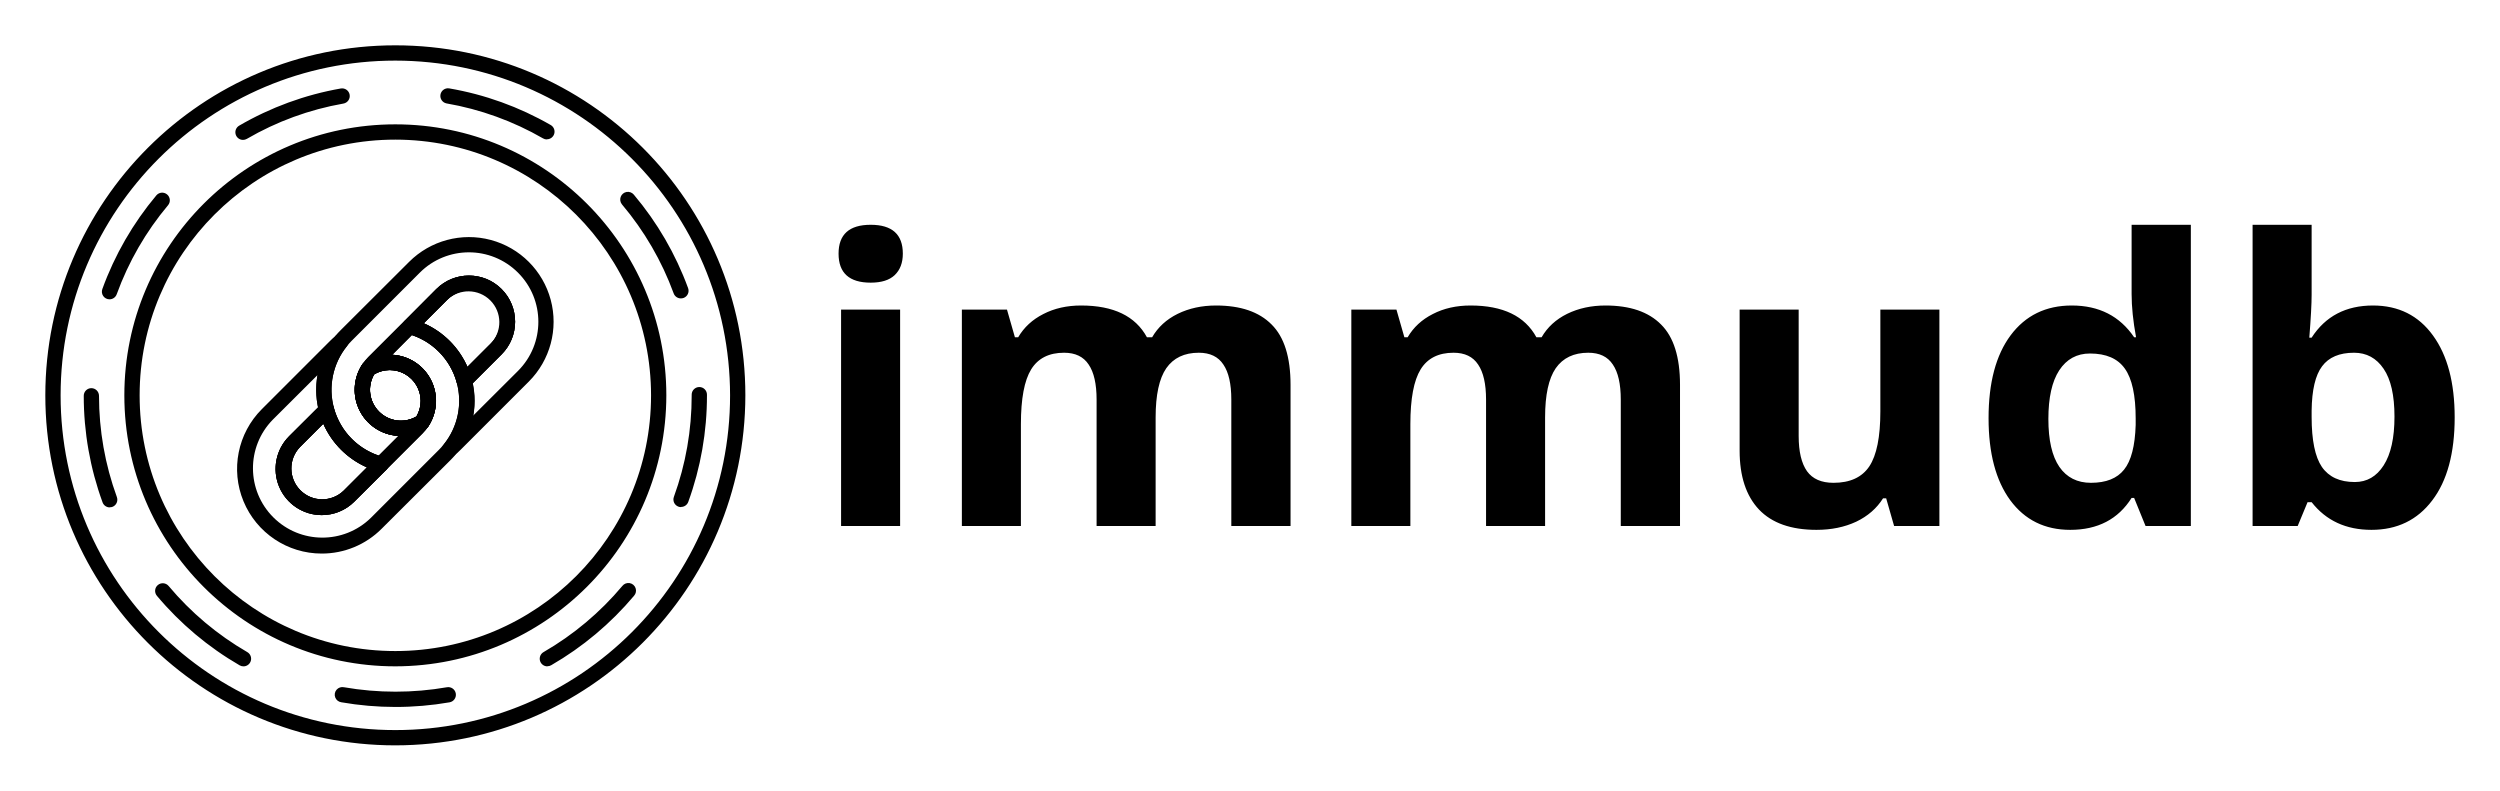
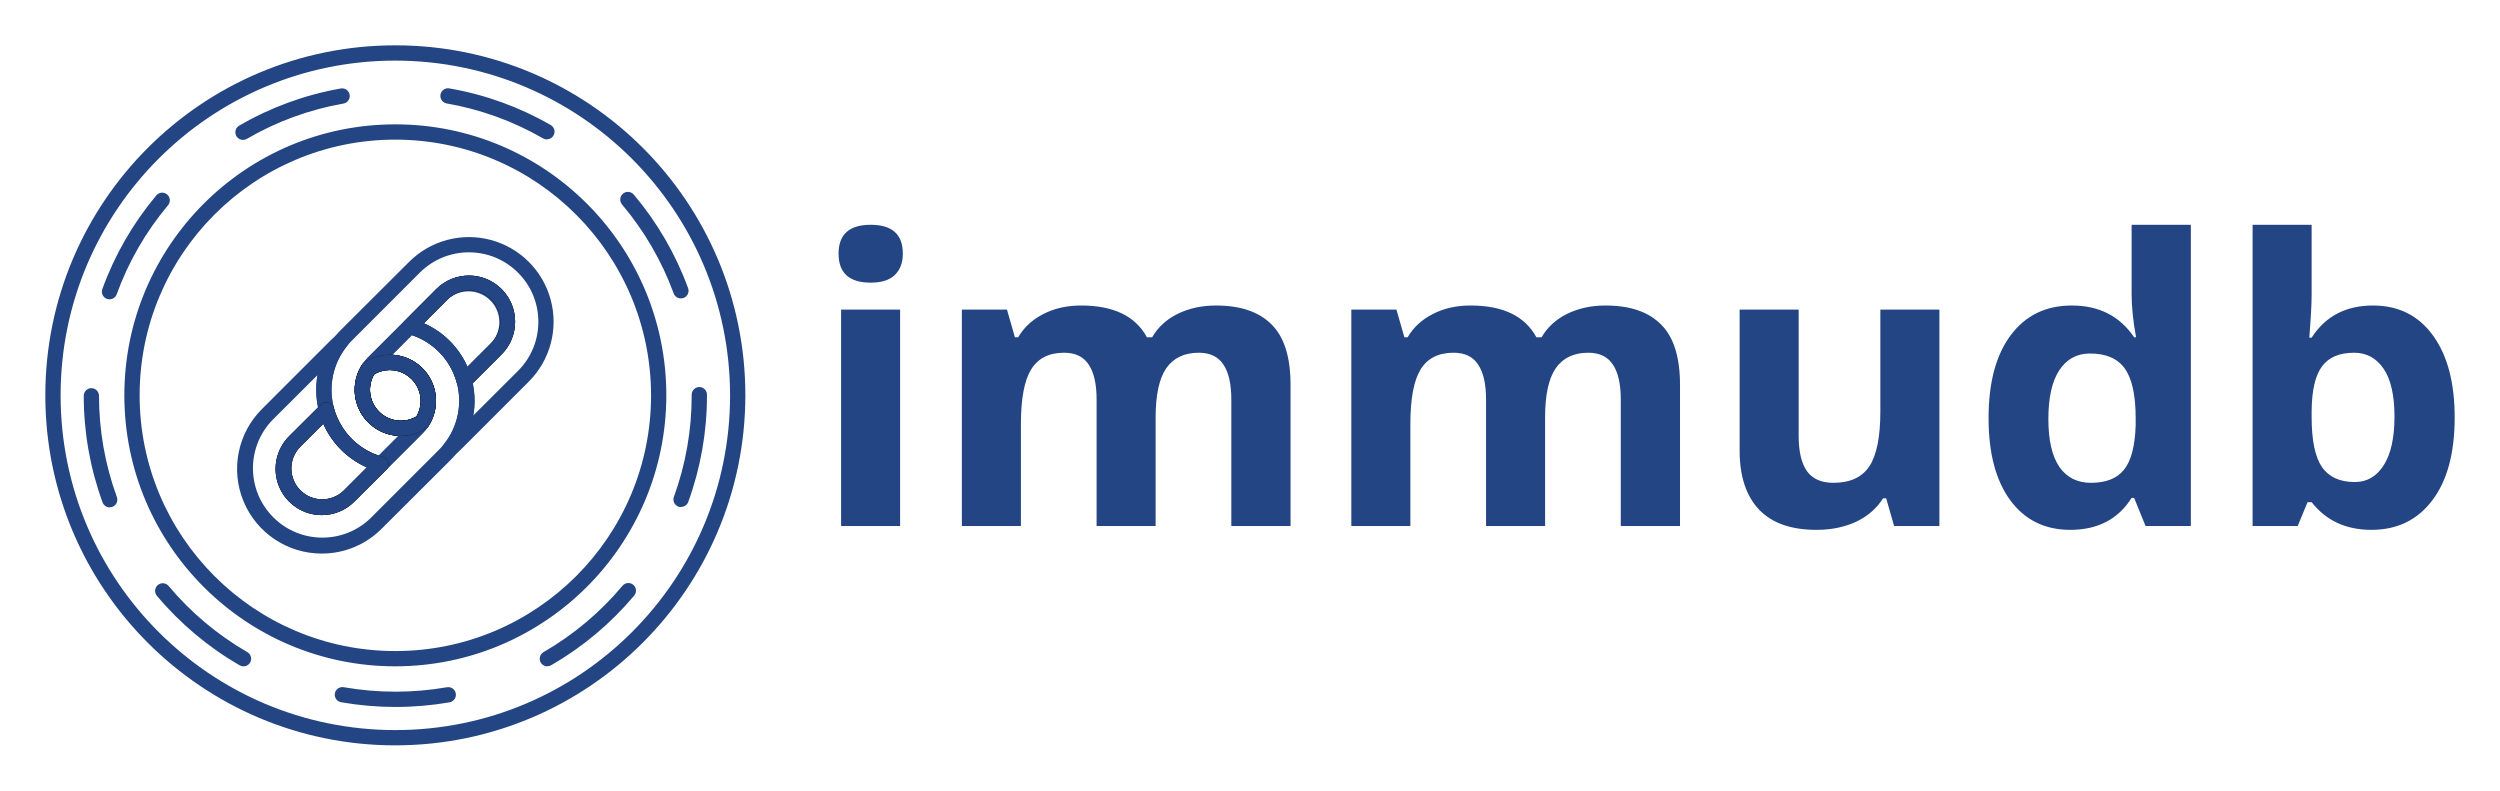
- <svg xmlns="http://www.w3.org/2000/svg" xmlns:xlink="http://www.w3.org/1999/xlink" width="2757.942" height="872.261">
-   <path d="M925.084 279.795q0-31.818 35.448-31.818 35.448 0 35.448 31.818 0 15.161-8.969 23.703-8.755 8.328-26.479 8.328-35.448 0-35.448-32.031zm67.906 300.453h-65.13V341.509h65.13zm281.875 0h-65.13V440.806q0-25.839-8.755-38.651-8.542-13.026-27.12-13.026-24.984 0-36.302 18.365-11.318 18.365-11.318 60.432v112.323h-65.13v-238.74h49.755l8.755 30.536h3.63q9.609-16.443 27.76-25.625 18.151-9.396 41.641-9.396 53.599 0 72.604 35.021h5.766q9.609-16.656 28.188-25.839 18.792-9.182 42.281-9.182 40.573 0 61.286 20.927 20.927 20.714 20.927 66.625v155.672h-65.344V440.806q0-25.839-8.755-38.651-8.542-13.026-27.12-13.026-23.917 0-35.875 17.083-11.745 17.083-11.745 54.24zm429.646 0h-65.13V440.806q0-25.839-8.755-38.651-8.542-13.026-27.12-13.026-24.984 0-36.302 18.365-11.318 18.365-11.318 60.432v112.323h-65.13v-238.74h49.755l8.755 30.536h3.63q9.609-16.443 27.76-25.625 18.151-9.396 41.64-9.396 53.599 0 72.604 35.021h5.766q9.609-16.656 28.188-25.839 18.792-9.182 42.281-9.182 40.573 0 61.286 20.927 20.927 20.714 20.927 66.625v155.672h-65.344V440.806q0-25.839-8.755-38.651-8.542-13.026-27.12-13.026-23.917 0-35.875 17.083-11.745 17.083-11.745 54.24zm385.015 0l-8.755-30.536h-3.417q-10.463 16.656-29.682 25.839-19.219 8.969-43.776 8.969-42.068 0-63.422-22.422-21.354-22.635-21.354-64.917V341.509h65.13v139.443q0 25.839 9.182 38.865 9.182 12.812 29.255 12.812 27.333 0 39.505-18.151 12.172-18.365 12.172-60.646V341.509h65.13v238.739zm194.323 4.271q-42.068 0-66.198-32.672-23.917-32.672-23.917-90.542 0-58.724 24.344-91.396 24.557-32.885 67.479-32.885 45.057 0 68.76 35.021h2.135q-4.912-26.693-4.912-47.62v-76.448h65.344v332.271h-49.969l-12.599-30.964h-2.776q-22.208 35.234-67.693 35.234zm22.849-51.891q24.984 0 36.516-14.521 11.745-14.521 12.813-49.328v-7.047q0-38.437-11.958-55.094-11.745-16.656-38.437-16.656-21.781 0-33.953 18.578-11.958 18.365-11.958 53.599 0 35.234 12.172 52.958 12.172 17.51 34.807 17.51zm311.13-195.603q42.281 0 66.198 33.099 23.917 32.885 23.917 90.328 0 59.151-24.771 91.609-24.557 32.458-67.052 32.458-42.068 0-65.984-30.536h-4.484l-10.891 26.266h-49.755V247.978h65.13v77.302q0 14.734-2.562 47.193h2.563q22.849-35.448 67.693-35.448zm-20.927 52.104q-24.13 0-35.234 14.948-11.104 14.734-11.531 48.901v7.047q0 38.437 11.318 55.094 11.531 16.656 36.302 16.656 20.073 0 31.818-18.365 11.958-18.578 11.958-53.812 0-35.234-11.958-52.745-11.958-17.724-32.672-17.724zM436.131 50.001C222.877 50.001 50 222.878 50 436.132s172.877 386.131 386.131 386.131c213.162-.223 385.908-172.969 386.131-386.131 0-213.254-172.877-386.131-386.131-386.131zm0 16.861c203.849.223 369.045 165.421 369.268 369.27 0 203.942-165.327 369.268-369.268 369.268S66.861 640.074 66.861 436.132s165.328-369.27 369.27-369.27zm-.001 713.043a347.3 347.3 0 0 1-59.521-5.16 8.43 8.43 0 1 1 2.9-16.592 331.71 331.71 0 0 0 113.546 0 8.44 8.44 0 0 1 9.763 6.863 8.44 8.44 0 0 1-6.863 9.763 347.35 347.35 0 0 1-59.825 5.126zM268.627 735.12c-1.478-.001-2.93-.385-4.215-1.113a344.58 344.58 0 0 1-91.322-76.72 8.44 8.44 0 0 1 1.029-11.887 8.44 8.44 0 0 1 11.887 1.029c24.475 29.197 53.863 53.894 86.837 72.977a8.43 8.43 0 0 1-4.215 15.715zm335.276 0a8.43 8.43 0 0 1-4.249-15.749 326.9 326.9 0 0 0 86.938-73.011 8.43 8.43 0 1 1 12.916 10.825 344.55 344.55 0 0 1-91.39 76.653c-1.279.749-2.734 1.145-4.215 1.147zM121.054 559.76a8.43 8.43 0 0 1-7.925-5.598 342.46 342.46 0 0 1-20.74-117.525 8.4 8.4 0 0 1 2.447-5.959c1.575-1.582 3.717-2.471 5.95-2.471 4.649.017 8.412 3.782 8.431 8.431a325.7 325.7 0 0 0 19.728 111.759c1.584 4.367-.663 9.193-5.025 10.791a8.15 8.15 0 0 1-2.866.405zm630.287-.337c-.99.017-1.974-.156-2.9-.506-2.106-.753-3.824-2.318-4.768-4.346s-1.037-4.349-.257-6.446a326.14 326.14 0 0 0 19.627-111.995v-.742c0-4.656 3.775-8.431 8.431-8.431s8.431 3.775 8.431 8.431v.742c.05 40.103-6.936 79.904-20.639 117.593-1.226 3.319-4.387 5.524-7.925 5.531zM120.818 330.206a8.43 8.43 0 0 1-7.925-11.331 343.03 343.03 0 0 1 59.623-103.395 8.44 8.44 0 0 1 12.95 10.825c-24.522 29.203-43.722 62.488-56.722 98.337a8.43 8.43 0 0 1-7.925 5.564zm630.287-1.012a8.4 8.4 0 0 1-7.925-5.531c-13.106-35.785-32.397-68.99-56.992-98.101-1.946-2.319-2.506-5.5-1.471-8.345a8.47 8.47 0 0 1 6.492-5.446c2.982-.525 6.017.58 7.962 2.899a342.5 342.5 0 0 1 59.926 103.193c1.61 4.367-.624 9.213-4.991 10.825a8.89 8.89 0 0 1-3.001.506zM268.053 154.339a8.43 8.43 0 0 1-4.215-15.715 339.66 339.66 0 0 1 112.096-41.007 8.44 8.44 0 0 1 2.934 16.626 323.27 323.27 0 0 0-106.565 38.95c-1.29.75-2.756 1.146-4.249 1.147zm335.242-.506a8.23 8.23 0 0 1-4.182-1.147A324.62 324.62 0 0 0 492.38 114.04c-4.396-.981-7.244-5.244-6.469-9.68s4.901-7.48 9.369-6.912a340.2 340.2 0 0 1 112.231 40.468 8.43 8.43 0 0 1-4.215 15.749zM436.13 735.087c-165.109 0-298.956-133.847-298.956-298.956S271.021 137.174 436.13 137.174 735.086 271.021 735.086 436.13C734.9 601.162 601.162 734.9 436.13 735.086zm0-581.051c-155.797 0-282.095 126.298-282.095 282.095S280.333 718.225 436.13 718.225 718.224 591.927 718.224 436.13c-.167-155.727-126.367-281.927-282.095-282.095zm-15.917 366.402a9.46 9.46 0 0 1-2.158-.27 93.38 93.38 0 0 1-48.258-149.191v-.202a87.21 87.21 0 0 1 6.205-6.745l75.304-75.135c23.59-23.59 57.974-32.803 90.199-24.169a93.38 93.38 0 0 1 41.861 156.229l-75.102 75.102a80.53 80.53 0 0 1-7.082 6.407 8.43 8.43 0 0 1-11.769-11.938 76.65 76.65 0 0 0 14.568-68.121 8.43 8.43 0 0 1 2.158-8.127l35.274-35.274c12.797-13.381 12.561-34.533-.531-47.625s-34.244-13.328-47.625-.531l-75.102 75.102c-1.667 1.639-3.159 3.448-4.451 5.396-8.87 13.51-7.036 31.392 4.392 42.82s29.31 13.262 42.82 4.392a8.43 8.43 0 0 1 11.635 11.702 53.15 53.15 0 0 1-6.542 8.026l-39.827 39.793a8.47 8.47 0 0 1-5.969 2.361zm-37.5-138.602c-15.73 19.491-20.936 45.443-13.938 69.493a76.59 76.59 0 0 0 49.044 51.169l21.751-21.751a50.89 50.89 0 0 1-39.928-78.777 53.96 53.96 0 0 1 6.576-8.06l75.102-75c19.891-19.891 52.141-19.891 72.033 0s19.891 52.141 0 72.033l-31.936 31.902c1.35 6.375 2.028 12.874 2.023 19.391.01 5.451-.477 10.891-1.45 16.255l49.472-49.337c29.921-29.921 29.921-78.432 0-108.353s-78.432-29.921-108.353 0l-75.102 75.102a69.03 69.03 0 0 0-5.126 5.699z" />
-   <use xlink:href="#B" />
-   <use xlink:href="#C" />
-   <use xlink:href="#B" />
-   <use xlink:href="#C" />
-   <path d="M354.924 610.682a93.35 93.35 0 0 1-66.03-159.376l75.102-75.102a80.53 80.53 0 0 1 7.082-6.407 8.43 8.43 0 0 1 11.769 11.938 76.79 76.79 0 0 0-14.568 68.121 8.43 8.43 0 0 1-2.158 8.127l-35.274 35.274c-12.797 13.381-12.561 34.533.531 47.625s34.244 13.328 47.625.531l75.102-74.933c1.667-1.639 3.159-3.448 4.451-5.396 3.62-5.572 5.553-12.072 5.564-18.716a34.13 34.13 0 0 0-52.811-28.462 8.43 8.43 0 0 1-11.635-11.702 53.15 53.15 0 0 1 6.542-8.026l40.029-39.996a8.43 8.43 0 0 1 8.127-2.192 93.38 93.38 0 0 1 48.258 149.191v.202c-1.949 2.355-4.02 4.607-6.205 6.745l-75.473 75.236c-17.497 17.531-41.262 27.362-66.03 27.316zm-4.62-196.943l-49.506 49.371c-29.241 30.002-28.933 77.937.691 107.561s77.559 29.932 107.561.691l75.102-75.102c1.813-1.803 3.524-3.706 5.126-5.699l.27-.337c15.73-19.491 20.936-45.443 13.938-69.493s-25.312-43.158-49.044-51.169l-21.684 21.853a50.89 50.89 0 0 1 39.928 78.777 53.96 53.96 0 0 1-6.576 8.06l-75.169 75.102c-19.891 19.891-52.141 19.891-72.033 0s-19.891-52.141 0-72.033l31.936-31.902c-2.47-11.748-2.653-23.862-.54-35.679z" />
-   <use xlink:href="#D" />
-   <use xlink:href="#E" />
-   <use xlink:href="#D" />
-   <use xlink:href="#E" />
-   <defs>
+ <svg xmlns="http://www.w3.org/2000/svg" xmlns:xlink="http://www.w3.org/1999/xlink" width="2757.942" height="872.261" version="1.1" id="svg28">
+   <path d="M925.084 279.795q0-31.818 35.448-31.818 35.448 0 35.448 31.818 0 15.161-8.969 23.703-8.755 8.328-26.479 8.328-35.448 0-35.448-32.031zm67.906 300.453h-65.13V341.509h65.13zm281.875 0h-65.13V440.806q0-25.839-8.755-38.651-8.542-13.026-27.12-13.026-24.984 0-36.302 18.365-11.318 18.365-11.318 60.432v112.323h-65.13v-238.74h49.755l8.755 30.536h3.63q9.609-16.443 27.76-25.625 18.151-9.396 41.641-9.396 53.599 0 72.604 35.021h5.766q9.609-16.656 28.188-25.839 18.792-9.182 42.281-9.182 40.573 0 61.286 20.927 20.927 20.714 20.927 66.625v155.672h-65.344V440.806q0-25.839-8.755-38.651-8.542-13.026-27.12-13.026-23.917 0-35.875 17.083-11.745 17.083-11.745 54.24zm429.646 0h-65.13V440.806q0-25.839-8.755-38.651-8.542-13.026-27.12-13.026-24.984 0-36.302 18.365-11.318 18.365-11.318 60.432v112.323h-65.13v-238.74h49.755l8.755 30.536h3.63q9.609-16.443 27.76-25.625 18.151-9.396 41.64-9.396 53.599 0 72.604 35.021h5.766q9.609-16.656 28.188-25.839 18.792-9.182 42.281-9.182 40.573 0 61.286 20.927 20.927 20.714 20.927 66.625v155.672h-65.344V440.806q0-25.839-8.755-38.651-8.542-13.026-27.12-13.026-23.917 0-35.875 17.083-11.745 17.083-11.745 54.24zm385.015 0l-8.755-30.536h-3.417q-10.463 16.656-29.682 25.839-19.219 8.969-43.776 8.969-42.068 0-63.422-22.422-21.354-22.635-21.354-64.917V341.509h65.13v139.443q0 25.839 9.182 38.865 9.182 12.812 29.255 12.812 27.333 0 39.505-18.151 12.172-18.365 12.172-60.646V341.509h65.13v238.739zm194.323 4.271q-42.068 0-66.198-32.672-23.917-32.672-23.917-90.542 0-58.724 24.344-91.396 24.557-32.885 67.479-32.885 45.057 0 68.76 35.021h2.135q-4.912-26.693-4.912-47.62v-76.448h65.344v332.271h-49.969l-12.599-30.964h-2.776q-22.208 35.234-67.693 35.234zm22.849-51.891q24.984 0 36.516-14.521 11.745-14.521 12.813-49.328v-7.047q0-38.437-11.958-55.094-11.745-16.656-38.437-16.656-21.781 0-33.953 18.578-11.958 18.365-11.958 53.599 0 35.234 12.172 52.958 12.172 17.51 34.807 17.51zm311.13-195.603q42.281 0 66.198 33.099 23.917 32.885 23.917 90.328 0 59.151-24.771 91.609-24.557 32.458-67.052 32.458-42.068 0-65.984-30.536h-4.484l-10.891 26.266h-49.755V247.978h65.13v77.302q0 14.734-2.562 47.193h2.563q22.849-35.448 67.693-35.448zm-20.927 52.104q-24.13 0-35.234 14.948-11.104 14.734-11.531 48.901v7.047q0 38.437 11.318 55.094 11.531 16.656 36.302 16.656 20.073 0 31.818-18.365 11.958-18.578 11.958-53.812 0-35.234-11.958-52.745-11.958-17.724-32.672-17.724zM436.131 50.001C222.877 50.001 50 222.878 50 436.132s172.877 386.131 386.131 386.131c213.162-.223 385.908-172.969 386.131-386.131 0-213.254-172.877-386.131-386.131-386.131zm0 16.861c203.849.223 369.045 165.421 369.268 369.27 0 203.942-165.327 369.268-369.268 369.268S66.861 640.074 66.861 436.132s165.328-369.27 369.27-369.27zm-.001 713.043a347.3 347.3 0 0 1-59.521-5.16 8.43 8.43 0 1 1 2.9-16.592 331.71 331.71 0 0 0 113.546 0 8.44 8.44 0 0 1 9.763 6.863 8.44 8.44 0 0 1-6.863 9.763 347.35 347.35 0 0 1-59.825 5.126zM268.627 735.12c-1.478-.001-2.93-.385-4.215-1.113a344.58 344.58 0 0 1-91.322-76.72 8.44 8.44 0 0 1 1.029-11.887 8.44 8.44 0 0 1 11.887 1.029c24.475 29.197 53.863 53.894 86.837 72.977a8.43 8.43 0 0 1-4.215 15.715zm335.276 0a8.43 8.43 0 0 1-4.249-15.749 326.9 326.9 0 0 0 86.938-73.011 8.43 8.43 0 1 1 12.916 10.825 344.55 344.55 0 0 1-91.39 76.653c-1.279.749-2.734 1.145-4.215 1.147zM121.054 559.76a8.43 8.43 0 0 1-7.925-5.598 342.46 342.46 0 0 1-20.74-117.525 8.4 8.4 0 0 1 2.447-5.959c1.575-1.582 3.717-2.471 5.95-2.471 4.649.017 8.412 3.782 8.431 8.431a325.7 325.7 0 0 0 19.728 111.759c1.584 4.367-.663 9.193-5.025 10.791a8.15 8.15 0 0 1-2.866.405zm630.287-.337c-.99.017-1.974-.156-2.9-.506-2.106-.753-3.824-2.318-4.768-4.346s-1.037-4.349-.257-6.446a326.14 326.14 0 0 0 19.627-111.995v-.742c0-4.656 3.775-8.431 8.431-8.431s8.431 3.775 8.431 8.431v.742c.05 40.103-6.936 79.904-20.639 117.593-1.226 3.319-4.387 5.524-7.925 5.531zM120.818 330.206a8.43 8.43 0 0 1-7.925-11.331 343.03 343.03 0 0 1 59.623-103.395 8.44 8.44 0 0 1 12.95 10.825c-24.522 29.203-43.722 62.488-56.722 98.337a8.43 8.43 0 0 1-7.925 5.564zm630.287-1.012a8.4 8.4 0 0 1-7.925-5.531c-13.106-35.785-32.397-68.99-56.992-98.101-1.946-2.319-2.506-5.5-1.471-8.345a8.47 8.47 0 0 1 6.492-5.446c2.982-.525 6.017.58 7.962 2.899a342.5 342.5 0 0 1 59.926 103.193c1.61 4.367-.624 9.213-4.991 10.825a8.89 8.89 0 0 1-3.001.506zM268.053 154.339a8.43 8.43 0 0 1-4.215-15.715 339.66 339.66 0 0 1 112.096-41.007 8.44 8.44 0 0 1 2.934 16.626 323.27 323.27 0 0 0-106.565 38.95c-1.29.75-2.756 1.146-4.249 1.147zm335.242-.506a8.23 8.23 0 0 1-4.182-1.147A324.62 324.62 0 0 0 492.38 114.04c-4.396-.981-7.244-5.244-6.469-9.68s4.901-7.48 9.369-6.912a340.2 340.2 0 0 1 112.231 40.468 8.43 8.43 0 0 1-4.215 15.749zM436.13 735.087c-165.109 0-298.956-133.847-298.956-298.956S271.021 137.174 436.13 137.174 735.086 271.021 735.086 436.13C734.9 601.162 601.162 734.9 436.13 735.086zm0-581.051c-155.797 0-282.095 126.298-282.095 282.095S280.333 718.225 436.13 718.225 718.224 591.927 718.224 436.13c-.167-155.727-126.367-281.927-282.095-282.095zm-15.917 366.402a9.46 9.46 0 0 1-2.158-.27 93.38 93.38 0 0 1-48.258-149.191v-.202a87.21 87.21 0 0 1 6.205-6.745l75.304-75.135c23.59-23.59 57.974-32.803 90.199-24.169a93.38 93.38 0 0 1 41.861 156.229l-75.102 75.102a80.53 80.53 0 0 1-7.082 6.407 8.43 8.43 0 0 1-11.769-11.938 76.65 76.65 0 0 0 14.568-68.121 8.43 8.43 0 0 1 2.158-8.127l35.274-35.274c12.797-13.381 12.561-34.533-.531-47.625s-34.244-13.328-47.625-.531l-75.102 75.102c-1.667 1.639-3.159 3.448-4.451 5.396-8.87 13.51-7.036 31.392 4.392 42.82s29.31 13.262 42.82 4.392a8.43 8.43 0 0 1 11.635 11.702 53.15 53.15 0 0 1-6.542 8.026l-39.827 39.793a8.47 8.47 0 0 1-5.969 2.361zm-37.5-138.602c-15.73 19.491-20.936 45.443-13.938 69.493a76.59 76.59 0 0 0 49.044 51.169l21.751-21.751a50.89 50.89 0 0 1-39.928-78.777 53.96 53.96 0 0 1 6.576-8.06l75.102-75c19.891-19.891 52.141-19.891 72.033 0s19.891 52.141 0 72.033l-31.936 31.902c1.35 6.375 2.028 12.874 2.023 19.391.01 5.451-.477 10.891-1.45 16.255l49.472-49.337c29.921-29.921 29.921-78.432 0-108.353s-78.432-29.921-108.353 0l-75.102 75.102a69.03 69.03 0 0 0-5.126 5.699z" id="path2" style="fill:#244583;fill-opacity:1" />
+   <use xlink:href="#B" id="use4" />
+   <use xlink:href="#C" id="use6" />
+   <use xlink:href="#B" id="use8" />
+   <use xlink:href="#C" id="use10" style="fill:#244583;fill-opacity:1" />
+   <path d="M354.924 610.682a93.35 93.35 0 0 1-66.03-159.376l75.102-75.102a80.53 80.53 0 0 1 7.082-6.407 8.43 8.43 0 0 1 11.769 11.938 76.79 76.79 0 0 0-14.568 68.121 8.43 8.43 0 0 1-2.158 8.127l-35.274 35.274c-12.797 13.381-12.561 34.533.531 47.625s34.244 13.328 47.625.531l75.102-74.933c1.667-1.639 3.159-3.448 4.451-5.396 3.62-5.572 5.553-12.072 5.564-18.716a34.13 34.13 0 0 0-52.811-28.462 8.43 8.43 0 0 1-11.635-11.702 53.15 53.15 0 0 1 6.542-8.026l40.029-39.996a8.43 8.43 0 0 1 8.127-2.192 93.38 93.38 0 0 1 48.258 149.191v.202c-1.949 2.355-4.02 4.607-6.205 6.745l-75.473 75.236c-17.497 17.531-41.262 27.362-66.03 27.316zm-4.62-196.943l-49.506 49.371c-29.241 30.002-28.933 77.937.691 107.561s77.559 29.932 107.561.691l75.102-75.102c1.813-1.803 3.524-3.706 5.126-5.699l.27-.337c15.73-19.491 20.936-45.443 13.938-69.493s-25.312-43.158-49.044-51.169l-21.684 21.853a50.89 50.89 0 0 1 39.928 78.777 53.96 53.96 0 0 1-6.576 8.06l-75.169 75.102c-19.891 19.891-52.141 19.891-72.033 0s-19.891-52.141 0-72.033l31.936-31.902c-2.47-11.748-2.653-23.862-.54-35.679z" id="path12" style="fill:#244583;fill-opacity:1" />
+   <use xlink:href="#D" id="use14" />
+   <use xlink:href="#E" id="use16" />
+   <use xlink:href="#D" id="use18" style="fill:#244583;fill-opacity:1" />
+   <use xlink:href="#E" id="use20" style="fill:#244583;fill-opacity:1" />
+   <defs id="defs26">
    <path id="B" d="M442.335 480.915a50.89 50.89 0 0 1-42.694-78.845 8.33 8.33 0 0 1 2.428-2.428c15.654-10.273 35.682-11.133 52.159-2.239s26.75 26.107 26.753 44.832a51.26 51.26 0 0 1-8.363 27.923 8.33 8.33 0 0 1-2.428 2.428c-8.27 5.443-17.955 8.339-27.855 8.33zm-29.508-68.087c-7.798 13.374-5.607 30.323 5.336 41.274s27.89 13.154 41.27 5.366a34.6 34.6 0 0 0 4.688-17.233 34.13 34.13 0 0 0-51.293-29.407z" />
    <path id="C" d="M512.108 428.644a8.36 8.36 0 0 1-2.192-.27 8.43 8.43 0 0 1-5.935-5.969 76.72 76.72 0 0 0-54.126-54.126 8.43 8.43 0 0 1-3.608-14.096l35.072-35.274c19.891-19.891 52.141-19.891 72.033 0s19.891 52.141 0 72.033l-35.274 35.241c-1.576 1.593-3.729 2.481-5.969 2.462zm-44.65-71.999a93.92 93.92 0 0 1 48.157 48.157l25.798-25.798a34.06 34.06 0 0 0-14.97-57.58 34.06 34.06 0 0 0-33.186 9.424z" />
    <path id="D" d="M442.335 480.915a50.89 50.89 0 0 1-42.694-78.845 8.33 8.33 0 0 1 2.428-2.428 50.96 50.96 0 0 1 70.549 70.549 8.33 8.33 0 0 1-2.428 2.428c-8.274 5.431-17.959 8.315-27.855 8.296zm-29.508-68.087c-7.798 13.374-5.607 30.323 5.336 41.274s27.89 13.154 41.27 5.366c3.06-5.241 4.677-11.198 4.688-17.266a34.13 34.13 0 0 0-51.293-29.373z" />
    <path id="E" d="M354.924 568.224c-20.587-.007-39.145-12.408-47.027-31.426s-3.537-40.912 11.01-55.479l35.274-35.072c2.121-2.146 5.231-2.99 8.146-2.209s5.187 3.066 5.95 5.986a76.72 76.72 0 0 0 54.126 54.126 8.43 8.43 0 0 1 3.777 14.096l-35.241 35.106a50.82 50.82 0 0 1-36.016 14.872zm1.72-100.765l-25.798 25.798c-12.797 13.381-12.561 34.533.531 47.625s34.244 13.328 47.625.531l25.798-25.798a93.92 93.92 0 0 1-48.157-48.157z" />
  </defs>
</svg>
